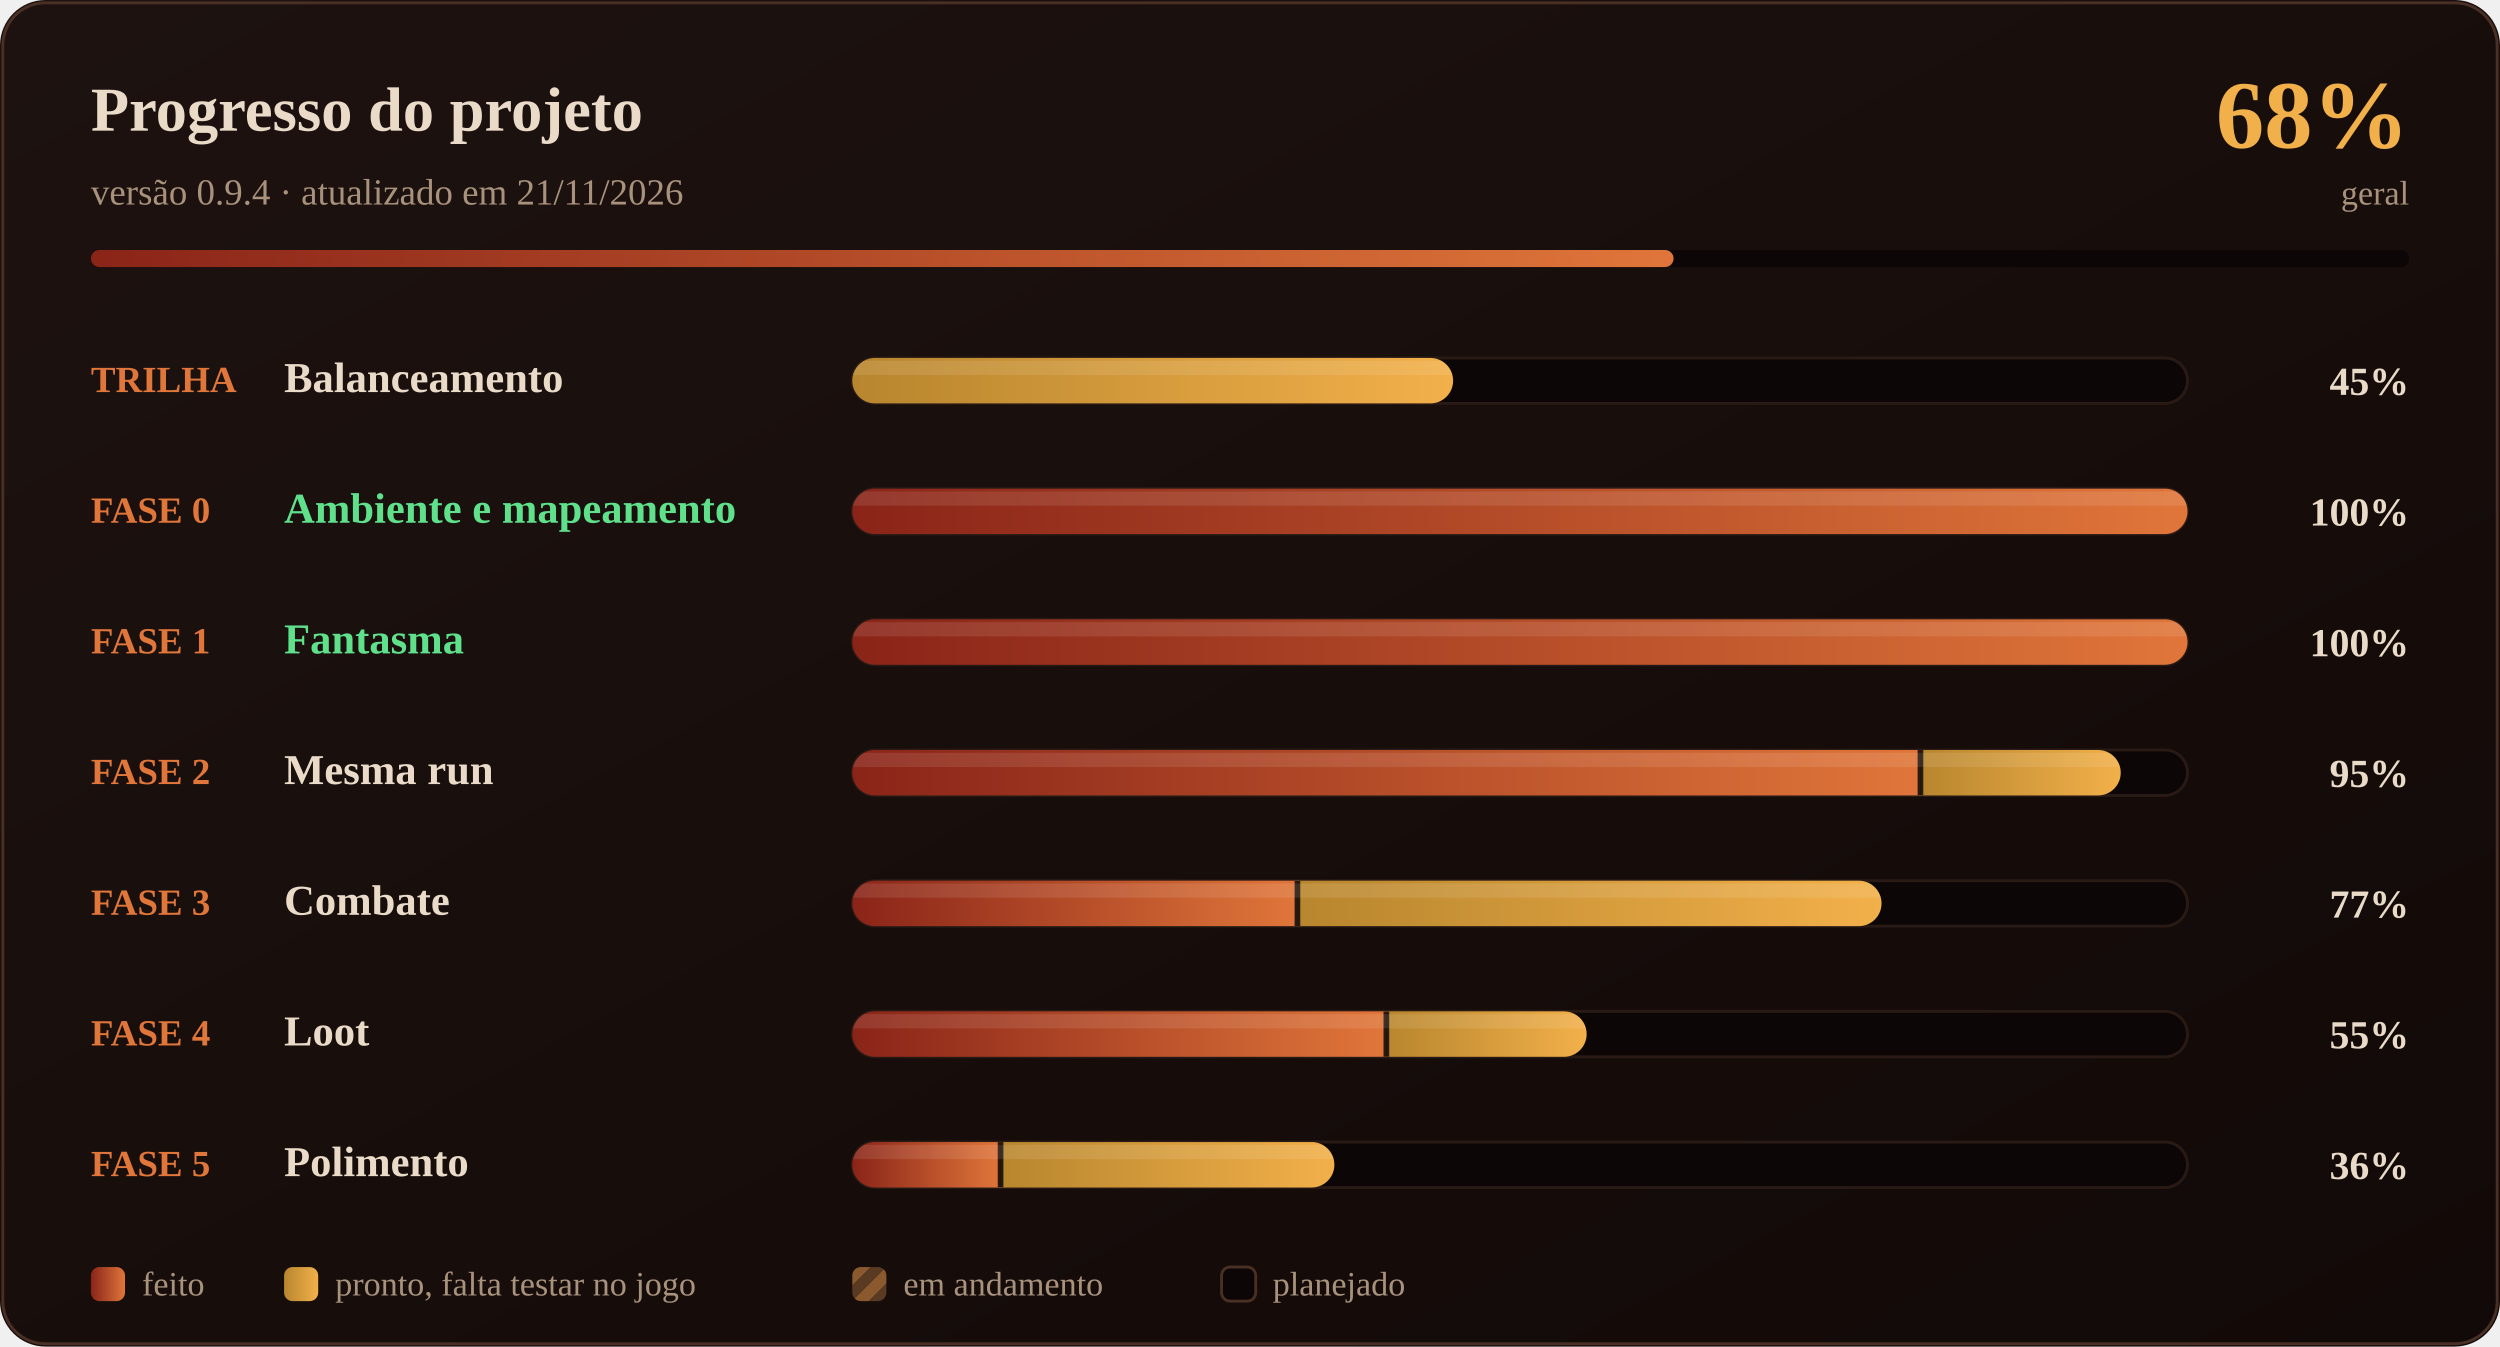
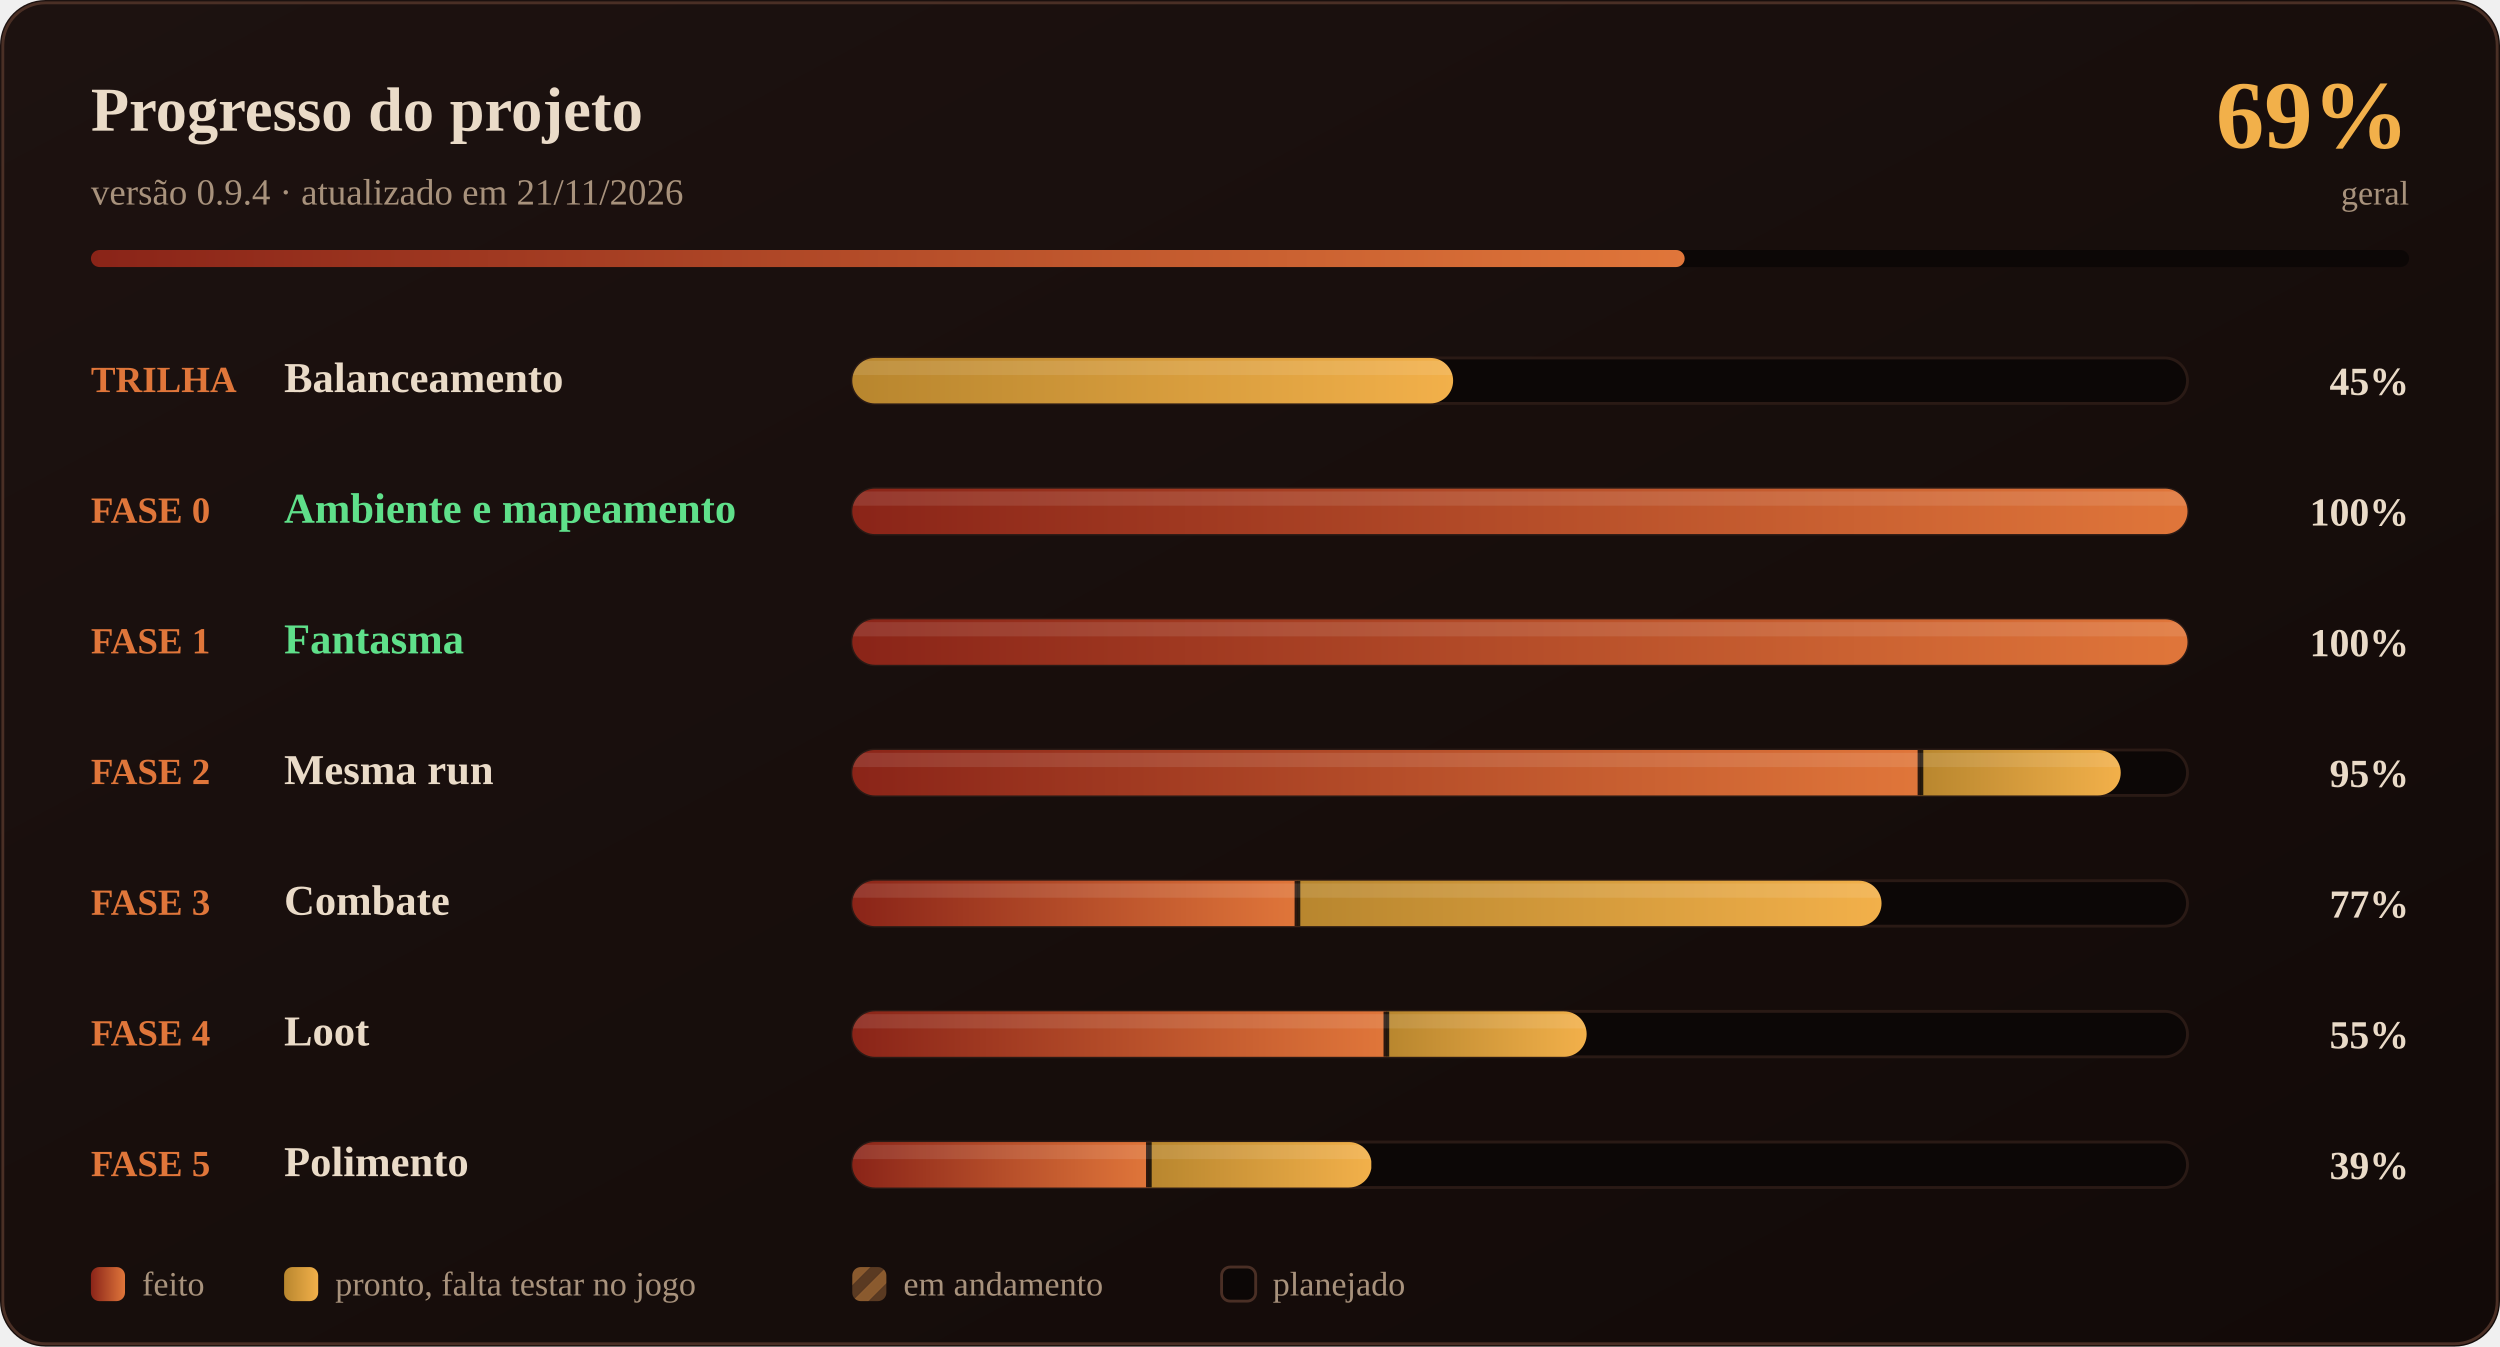
<svg xmlns="http://www.w3.org/2000/svg" width="880" height="474" viewBox="0 0 880 474" font-family="Georgia, 'Times New Roman', serif">
  <defs>
    <linearGradient id="fundo" x1="0" y1="0" x2="1" y2="1">
      <stop offset="0" stop-color="#1d1210" />
      <stop offset="1" stop-color="#120a08" />
    </linearGradient>
    <linearGradient id="fogo" x1="0" y1="0" x2="1" y2="0">
      <stop offset="0" stop-color="#8a2418" />
      <stop offset="1" stop-color="#e0763a" />
    </linearGradient>
    <linearGradient id="teste" x1="0" y1="0" x2="1" y2="0">
      <stop offset="0" stop-color="#b8862e" />
      <stop offset="1" stop-color="#f2b04a" />
    </linearGradient>
    <pattern id="andamento" width="8" height="8" patternUnits="userSpaceOnUse" patternTransform="rotate(45)">
      <rect width="8" height="8" fill="#5a3a22" />
      <rect width="4" height="8" fill="#8a5a2e" />
    </pattern>
  </defs>
  <rect width="880" height="474" rx="16" fill="url(#fundo)" />
  <rect x="1" y="1" width="878" height="472" rx="15" fill="none" stroke="#4a2f25" />
  <text x="32" y="46" fill="#eadbc8" font-size="22" font-weight="700">Progresso do projeto</text>
  <text x="32" y="72" fill="#a8927c" font-size="13">versão 0.9.4 · atualizado em 21/11/2026</text>
-   <text x="848" y="52" fill="#f2b04a" font-size="34" font-weight="800" text-anchor="end">68%</text>
+   <text x="848" y="52" fill="#f2b04a" font-size="34" font-weight="800" text-anchor="end">69%</text>
  <text x="848" y="72" fill="#a8927c" font-size="12" text-anchor="end">geral</text>
  <rect x="32" y="88" width="816" height="6" rx="3" fill="#0c0706" />
-   <rect x="32" y="88" width="557.1" height="6" rx="3" fill="url(#fogo)" />
+   <rect x="32" y="88" width="561.0" height="6" rx="3" fill="url(#fogo)" />
  <text x="32" y="138" fill="#e0763a" font-size="13" font-weight="700">TRILHA</text>
  <text x="100" y="138" fill="#eadbc8" font-size="15" font-weight="600">Balanceamento</text>
  <rect x="300" y="126" width="470" height="16" rx="8" fill="#0c0706" stroke="#2a1a15" />
  <clipPath id="barra0">
    <rect x="300" y="126" width="211.5" height="16" rx="8" />
  </clipPath>
  <g clip-path="url(#barra0)">
    <rect x="300.0" y="126" width="211.5" height="16" fill="url(#teste)" />
    <rect x="300" y="127" width="211.5" height="5" fill="#fff" opacity="0.10" />
  </g>
  <text x="848" y="139" fill="#eadbc8" font-size="14" font-weight="700" text-anchor="end">45%</text>
  <text x="32" y="184" fill="#e0763a" font-size="13" font-weight="700">FASE 0</text>
  <text x="100" y="184" fill="#5fe08a" font-size="15" font-weight="600">Ambiente e mapeamento</text>
  <rect x="300" y="172" width="470" height="16" rx="8" fill="#0c0706" stroke="#2a1a15" />
  <clipPath id="barra1">
    <rect x="300" y="172" width="470.0" height="16" rx="8" />
  </clipPath>
  <g clip-path="url(#barra1)">
    <rect x="300.0" y="172" width="470.0" height="16" fill="url(#fogo)" />
    <rect x="300" y="173" width="470.0" height="5" fill="#fff" opacity="0.10" />
  </g>
  <text x="848" y="185" fill="#eadbc8" font-size="14" font-weight="700" text-anchor="end">100%</text>
  <text x="32" y="230" fill="#e0763a" font-size="13" font-weight="700">FASE 1</text>
  <text x="100" y="230" fill="#5fe08a" font-size="15" font-weight="600">Fantasma</text>
  <rect x="300" y="218" width="470" height="16" rx="8" fill="#0c0706" stroke="#2a1a15" />
  <clipPath id="barra2">
    <rect x="300" y="218" width="470.0" height="16" rx="8" />
  </clipPath>
  <g clip-path="url(#barra2)">
    <rect x="300.0" y="218" width="470.0" height="16" fill="url(#fogo)" />
    <rect x="300" y="219" width="470.0" height="5" fill="#fff" opacity="0.10" />
  </g>
  <text x="848" y="231" fill="#eadbc8" font-size="14" font-weight="700" text-anchor="end">100%</text>
  <text x="32" y="276" fill="#e0763a" font-size="13" font-weight="700">FASE 2</text>
  <text x="100" y="276" fill="#eadbc8" font-size="15" font-weight="600">Mesma run</text>
  <rect x="300" y="264" width="470" height="16" rx="8" fill="#0c0706" stroke="#2a1a15" />
  <clipPath id="barra3">
    <rect x="300" y="264" width="446.5" height="16" rx="8" />
  </clipPath>
  <g clip-path="url(#barra3)">
    <rect x="300.0" y="264" width="376.0" height="16" fill="url(#fogo)" />
    <rect x="676.0" y="264" width="70.5" height="16" fill="url(#teste)" />
    <rect x="675.0" y="264" width="2" height="16" fill="#0c0706" opacity="0.85" />
    <rect x="300" y="265" width="446.5" height="5" fill="#fff" opacity="0.10" />
  </g>
  <text x="848" y="277" fill="#eadbc8" font-size="14" font-weight="700" text-anchor="end">95%</text>
  <text x="32" y="322" fill="#e0763a" font-size="13" font-weight="700">FASE 3</text>
  <text x="100" y="322" fill="#eadbc8" font-size="15" font-weight="600">Combate</text>
  <rect x="300" y="310" width="470" height="16" rx="8" fill="#0c0706" stroke="#2a1a15" />
  <clipPath id="barra4">
    <rect x="300" y="310" width="362.3" height="16" rx="8" />
  </clipPath>
  <g clip-path="url(#barra4)">
    <rect x="300.0" y="310" width="156.7" height="16" fill="url(#fogo)" />
    <rect x="456.7" y="310" width="205.6" height="16" fill="url(#teste)" />
    <rect x="455.7" y="310" width="2" height="16" fill="#0c0706" opacity="0.85" />
    <rect x="300" y="311" width="362.3" height="5" fill="#fff" opacity="0.10" />
  </g>
  <text x="848" y="323" fill="#eadbc8" font-size="14" font-weight="700" text-anchor="end">77%</text>
  <text x="32" y="368" fill="#e0763a" font-size="13" font-weight="700">FASE 4</text>
  <text x="100" y="368" fill="#eadbc8" font-size="15" font-weight="600">Loot</text>
  <rect x="300" y="356" width="470" height="16" rx="8" fill="#0c0706" stroke="#2a1a15" />
  <clipPath id="barra5">
    <rect x="300" y="356" width="258.5" height="16" rx="8" />
  </clipPath>
  <g clip-path="url(#barra5)">
    <rect x="300.0" y="356" width="188.0" height="16" fill="url(#fogo)" />
    <rect x="488.0" y="356" width="70.5" height="16" fill="url(#teste)" />
    <rect x="487.0" y="356" width="2" height="16" fill="#0c0706" opacity="0.85" />
    <rect x="300" y="357" width="258.5" height="5" fill="#fff" opacity="0.10" />
  </g>
  <text x="848" y="369" fill="#eadbc8" font-size="14" font-weight="700" text-anchor="end">55%</text>
  <text x="32" y="414" fill="#e0763a" font-size="13" font-weight="700">FASE 5</text>
  <text x="100" y="414" fill="#eadbc8" font-size="15" font-weight="600">Polimento</text>
  <rect x="300" y="402" width="470" height="16" rx="8" fill="#0c0706" stroke="#2a1a15" />
  <clipPath id="barra6">
-     <rect x="300" y="402" width="169.7" height="16" rx="8" />
+     <rect x="300" y="402" width="182.8" height="16" rx="8" />
  </clipPath>
  <g clip-path="url(#barra6)">
-     <rect x="300.0" y="402" width="52.2" height="16" fill="url(#fogo)" />
-     <rect x="352.2" y="402" width="117.5" height="16" fill="url(#teste)" />
-     <rect x="351.2" y="402" width="2" height="16" fill="#0c0706" opacity="0.85" />
-     <rect x="300" y="403" width="169.7" height="5" fill="#fff" opacity="0.10" />
+     <rect x="300.0" y="402" width="104.4" height="16" fill="url(#fogo)" />
+     <rect x="404.4" y="402" width="78.3" height="16" fill="url(#teste)" />
+     <rect x="403.4" y="402" width="2" height="16" fill="#0c0706" opacity="0.85" />
+     <rect x="300" y="403" width="182.8" height="5" fill="#fff" opacity="0.10" />
  </g>
-   <text x="848" y="415" fill="#eadbc8" font-size="14" font-weight="700" text-anchor="end">36%</text>
+   <text x="848" y="415" fill="#eadbc8" font-size="14" font-weight="700" text-anchor="end">39%</text>
  <rect x="32" y="446" width="12" height="12" rx="3" fill="url(#fogo)" />
  <text x="50" y="456" fill="#a8927c" font-size="12">feito</text>
  <rect x="100" y="446" width="12" height="12" rx="3" fill="url(#teste)" />
  <text x="118" y="456" fill="#a8927c" font-size="12">pronto, falta testar no jogo</text>
  <rect x="300" y="446" width="12" height="12" rx="3" fill="url(#andamento)" />
  <text x="318" y="456" fill="#a8927c" font-size="12">em andamento</text>
  <rect x="430" y="446" width="12" height="12" rx="3" fill="#0c0706" stroke="#4a2f25" />
  <text x="448" y="456" fill="#a8927c" font-size="12">planejado</text>
</svg>
